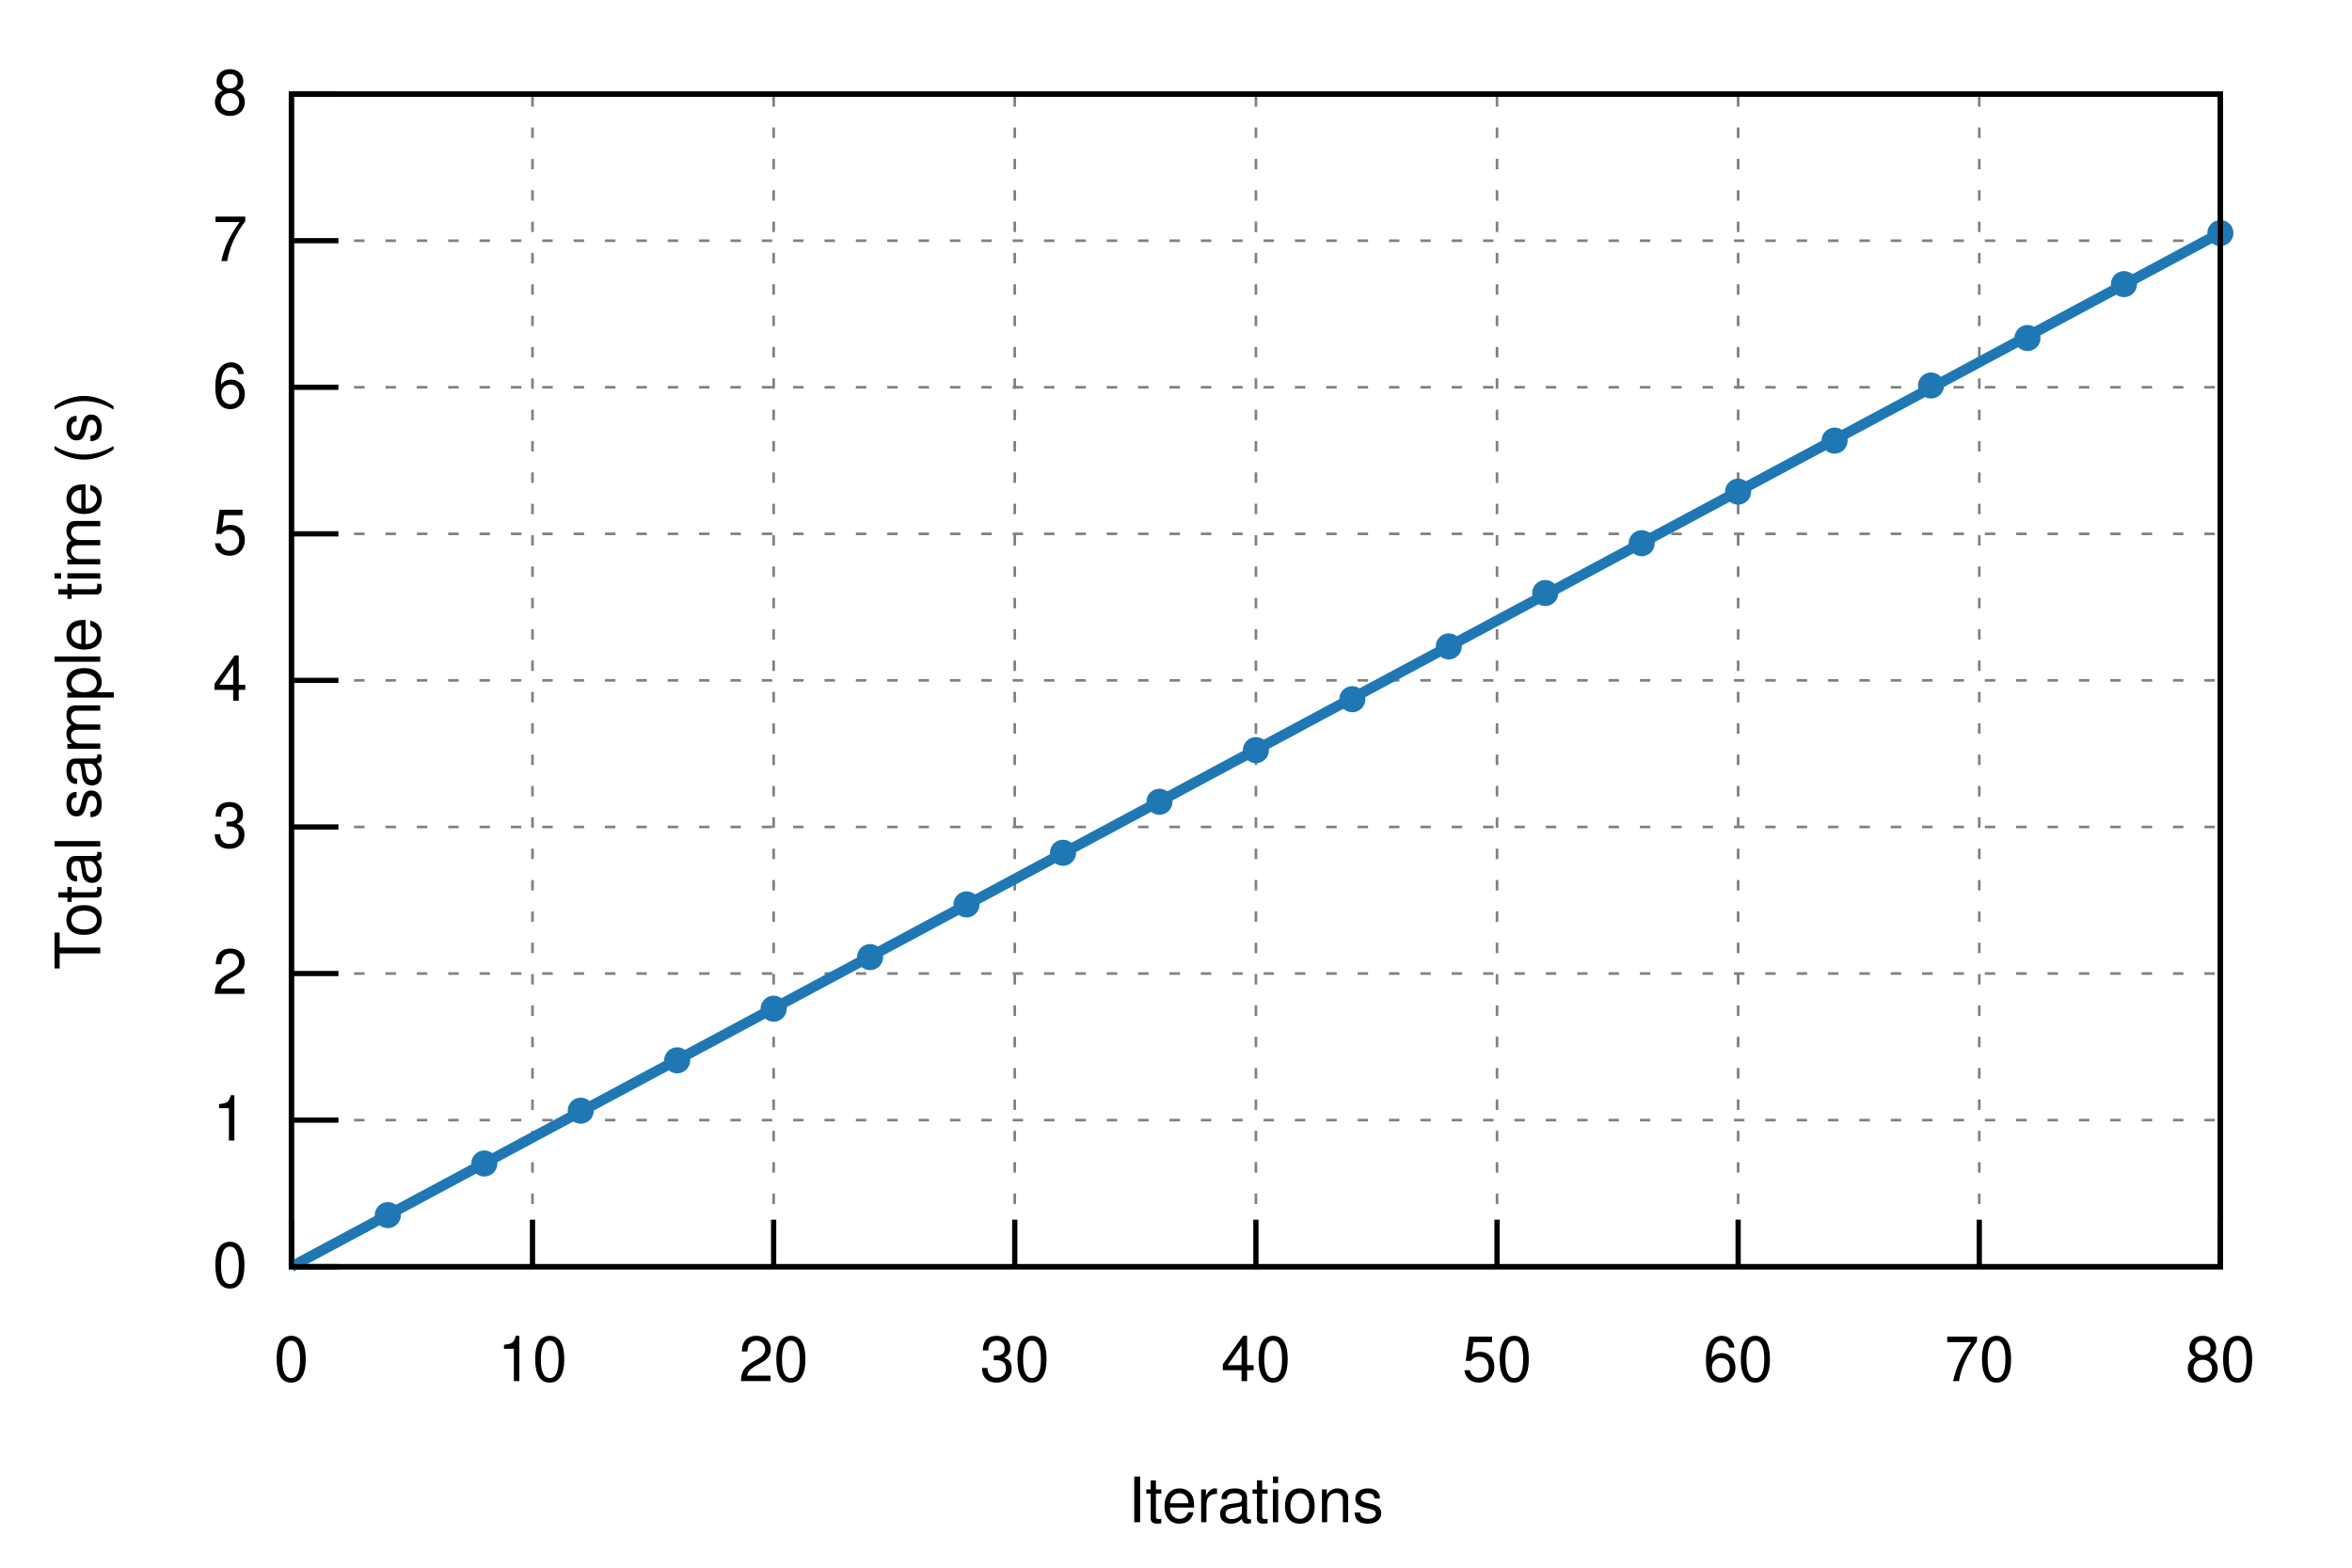
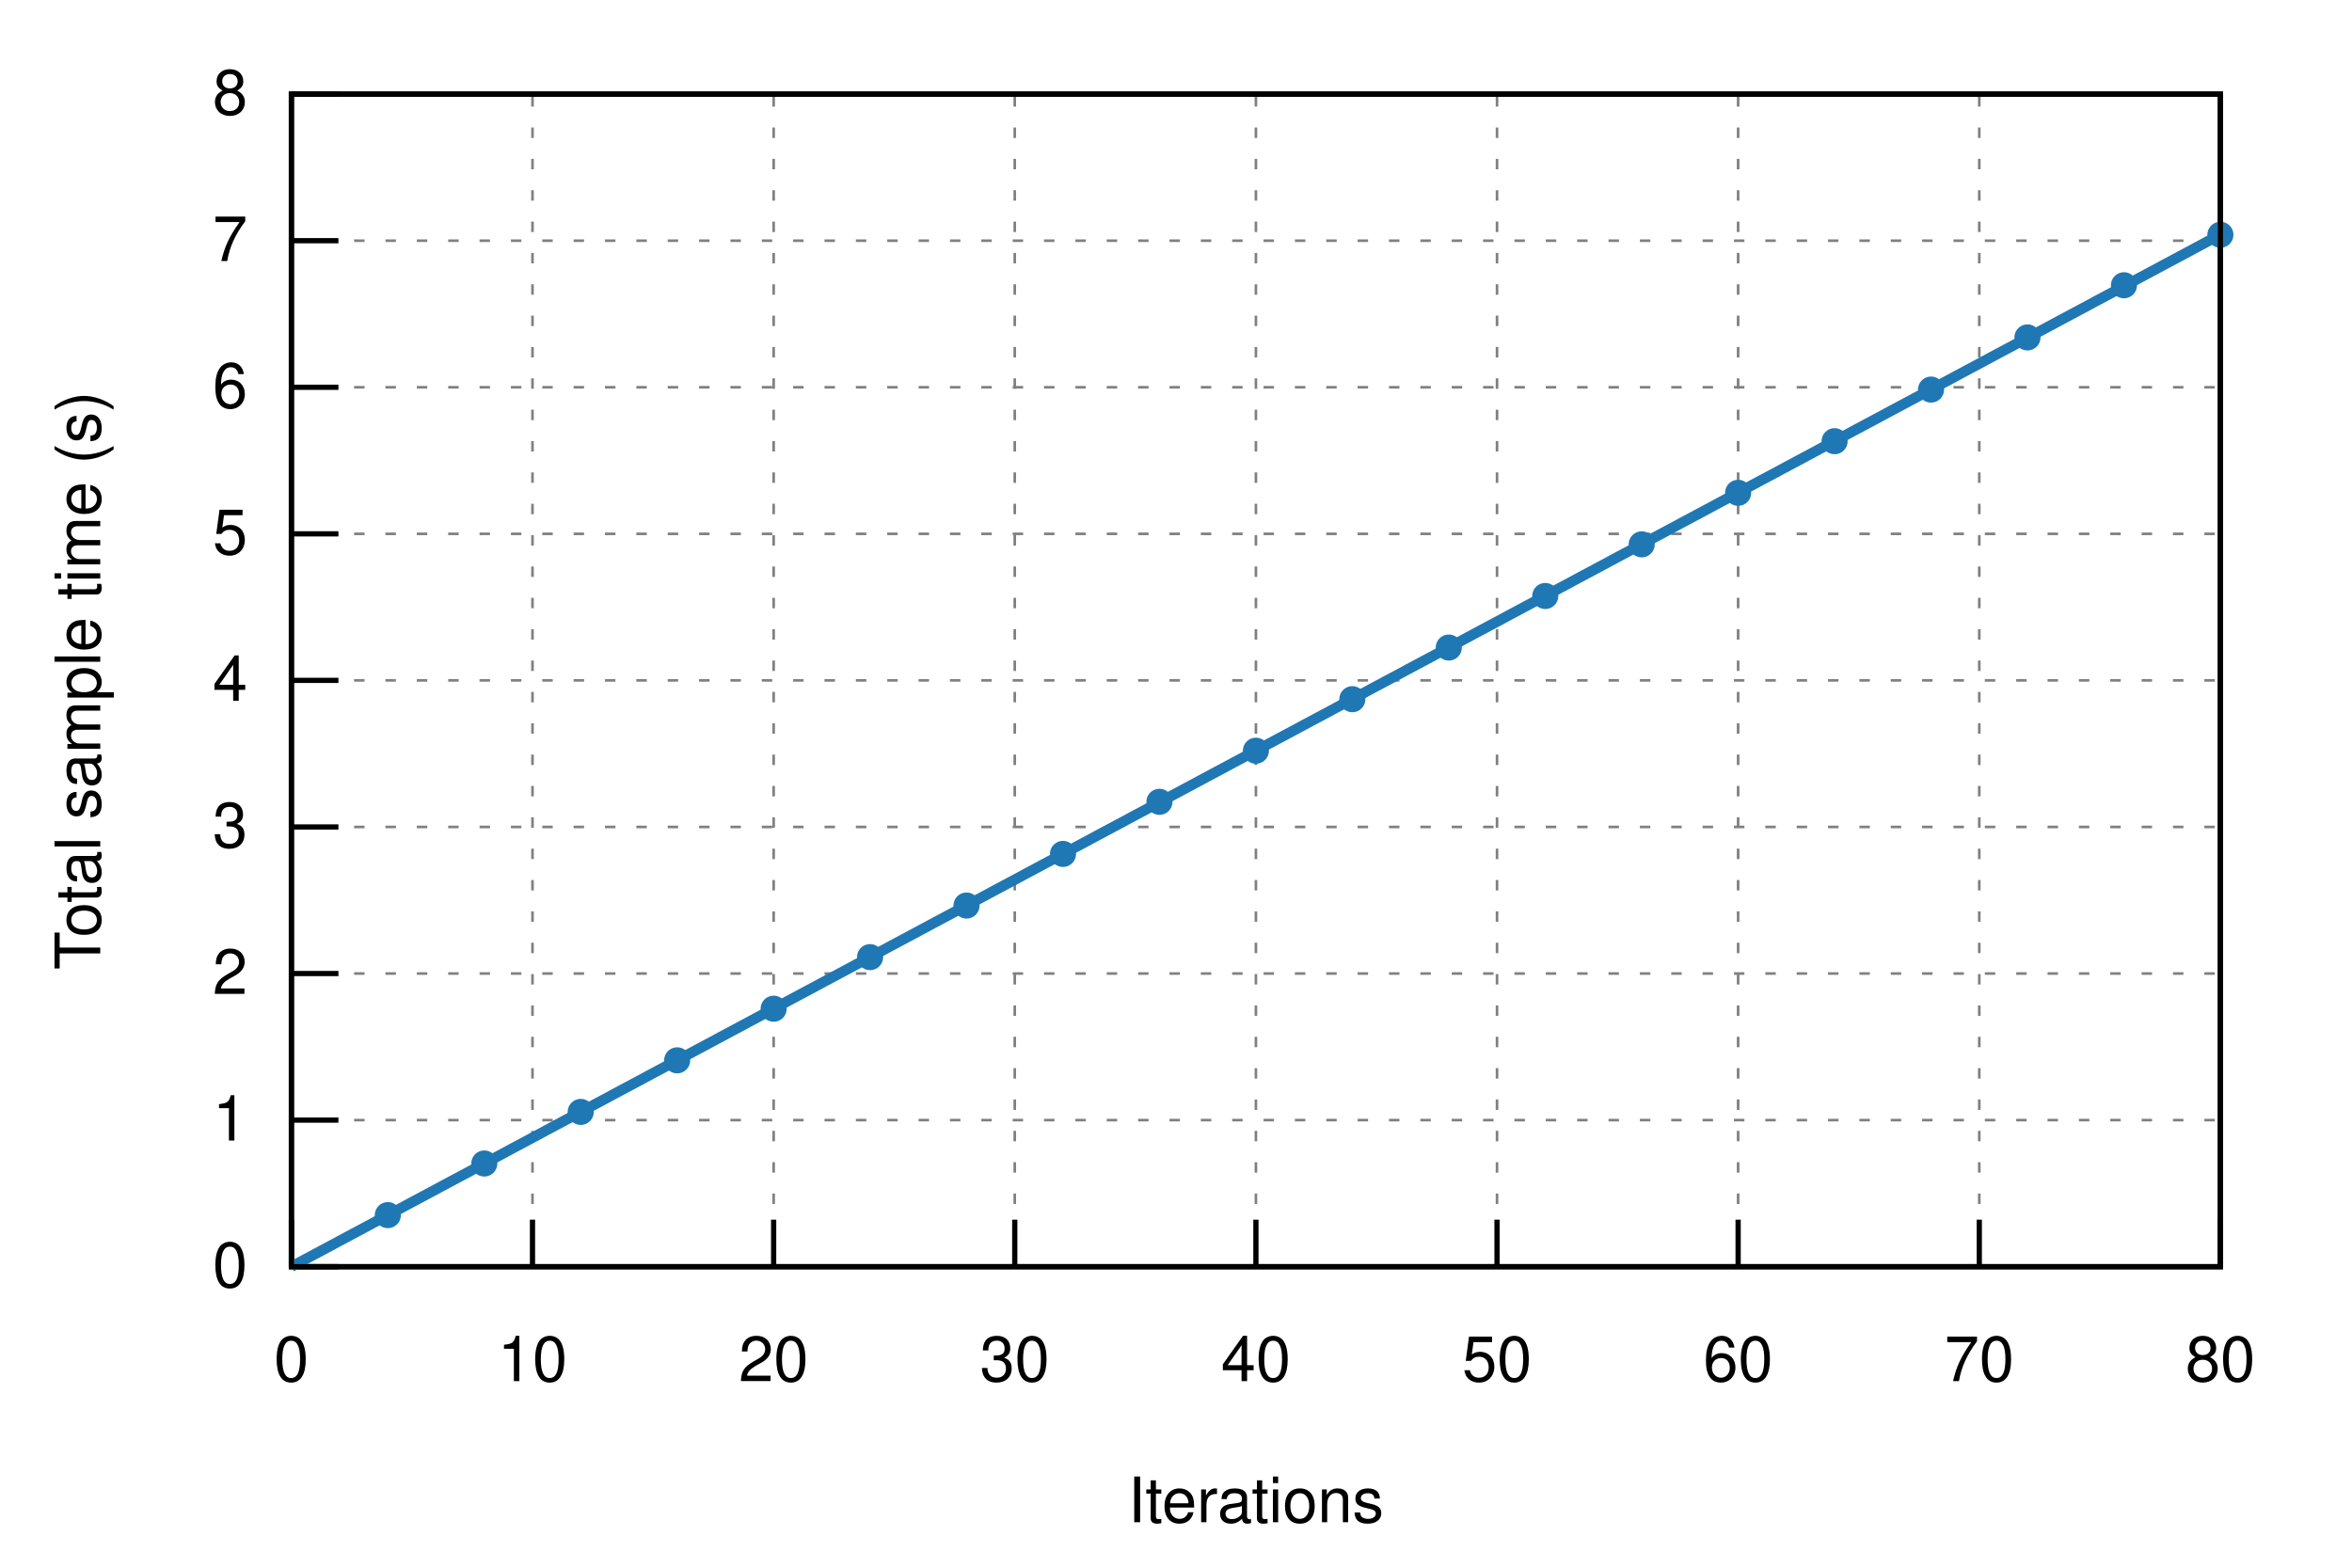
<svg xmlns="http://www.w3.org/2000/svg" xmlns:xlink="http://www.w3.org/1999/xlink" viewBox="0 0 450 300">
  <g id="gnuplot_canvas">
    <rect x="0" y="0" width="450" height="300" fill="none" />
    <defs>
      <circle id="gpDot" r="0.5" stroke-width="0.5" stroke="currentColor" />
      <path id="gpPt0" stroke-width="0.222" stroke="currentColor" d="M-1,0 h2 M0,-1 v2" />
      <path id="gpPt1" stroke-width="0.222" stroke="currentColor" d="M-1,-1 L1,1 M1,-1 L-1,1" />
      <path id="gpPt2" stroke-width="0.222" stroke="currentColor" d="M-1,0 L1,0 M0,-1 L0,1 M-1,-1 L1,1 M-1,1 L1,-1" />
      <rect id="gpPt3" stroke-width="0.222" stroke="currentColor" x="-1" y="-1" width="2" height="2" />
      <rect id="gpPt4" stroke-width="0.222" stroke="currentColor" fill="currentColor" x="-1" y="-1" width="2" height="2" />
      <circle id="gpPt5" stroke-width="0.222" stroke="currentColor" cx="0" cy="0" r="1" />
      <use xlink:href="#gpPt5" id="gpPt6" fill="currentColor" stroke="none" />
      <path id="gpPt7" stroke-width="0.222" stroke="currentColor" d="M0,-1.33 L-1.33,0.67 L1.33,0.67 z" />
      <use xlink:href="#gpPt7" id="gpPt8" fill="currentColor" stroke="none" />
      <use xlink:href="#gpPt7" id="gpPt9" stroke="currentColor" transform="rotate(180)" />
      <use xlink:href="#gpPt9" id="gpPt10" fill="currentColor" stroke="none" />
      <use xlink:href="#gpPt3" id="gpPt11" stroke="currentColor" transform="rotate(45)" />
      <use xlink:href="#gpPt11" id="gpPt12" fill="currentColor" stroke="none" />
      <path id="gpPt13" stroke-width="0.222" stroke="currentColor" d="M0,1.330 L1.265,0.411 L0.782,-1.067 L-0.782,-1.076 L-1.265,0.411 z" />
      <use xlink:href="#gpPt13" id="gpPt14" fill="currentColor" stroke="none" />
      <filter id="textbox" filterUnits="objectBoundingBox" x="0" y="0" height="1" width="1">
        <feFlood flood-color="white" flood-opacity="1" result="bgnd" />
        <feComposite in="SourceGraphic" in2="bgnd" operator="atop" />
      </filter>
      <filter id="greybox" filterUnits="objectBoundingBox" x="0" y="0" height="1" width="1">
        <feFlood flood-color="lightgrey" flood-opacity="1" result="grey" />
        <feComposite in="SourceGraphic" in2="grey" operator="atop" />
      </filter>
    </defs>
    <g fill="none" color="white" stroke="currentColor" stroke-width="1.00" stroke-linecap="butt" stroke-linejoin="miter">
</g>
    <g fill="none" color="black" stroke="currentColor" stroke-width="1.00" stroke-linecap="butt" stroke-linejoin="miter">
</g>
    <g fill="none" color="black" stroke="black" stroke-width="0.50" stroke-linecap="butt" stroke-linejoin="miter">
</g>
    <g fill="none" color="gray" stroke="currentColor" stroke-width="0.50" stroke-linecap="butt" stroke-linejoin="miter">
      <path stroke="gray" stroke-dasharray="2,4" class="gridline" d="M55.75,242.40 L424.82,242.40  " />
    </g>
    <g fill="none" color="gray" stroke="gray" stroke-width="1.00" stroke-linecap="butt" stroke-linejoin="miter">
</g>
    <g fill="none" color="black" stroke="currentColor" stroke-width="1.00" stroke-linecap="butt" stroke-linejoin="miter">
      <path stroke="black" d="M55.75,242.40 L64.75,242.40  " />
      <g transform="translate(47.36,246.30)" stroke="none" fill="black" font-family="Helvetica" font-size="12.00" text-anchor="end">
        <text>
          <tspan font-family="Helvetica"> 0</tspan>
        </text>
      </g>
    </g>
    <g fill="none" color="black" stroke="currentColor" stroke-width="1.00" stroke-linecap="butt" stroke-linejoin="miter">
</g>
    <g fill="none" color="black" stroke="black" stroke-width="0.50" stroke-linecap="butt" stroke-linejoin="miter">
</g>
    <g fill="none" color="gray" stroke="currentColor" stroke-width="0.50" stroke-linecap="butt" stroke-linejoin="miter">
      <path stroke="gray" stroke-dasharray="2,4" class="gridline" d="M55.75,214.35 L424.82,214.35  " />
    </g>
    <g fill="none" color="gray" stroke="gray" stroke-width="1.00" stroke-linecap="butt" stroke-linejoin="miter">
</g>
    <g fill="none" color="black" stroke="currentColor" stroke-width="1.00" stroke-linecap="butt" stroke-linejoin="miter">
      <path stroke="black" d="M55.75,214.35 L64.75,214.35  " />
      <g transform="translate(47.36,218.25)" stroke="none" fill="black" font-family="Helvetica" font-size="12.00" text-anchor="end">
        <text>
          <tspan font-family="Helvetica"> 1</tspan>
        </text>
      </g>
    </g>
    <g fill="none" color="black" stroke="currentColor" stroke-width="1.00" stroke-linecap="butt" stroke-linejoin="miter">
</g>
    <g fill="none" color="black" stroke="black" stroke-width="0.50" stroke-linecap="butt" stroke-linejoin="miter">
</g>
    <g fill="none" color="gray" stroke="currentColor" stroke-width="0.50" stroke-linecap="butt" stroke-linejoin="miter">
      <path stroke="gray" stroke-dasharray="2,4" class="gridline" d="M55.75,186.30 L424.82,186.30  " />
    </g>
    <g fill="none" color="gray" stroke="gray" stroke-width="1.00" stroke-linecap="butt" stroke-linejoin="miter">
</g>
    <g fill="none" color="black" stroke="currentColor" stroke-width="1.00" stroke-linecap="butt" stroke-linejoin="miter">
      <path stroke="black" d="M55.75,186.30 L64.75,186.30  " />
      <g transform="translate(47.36,190.20)" stroke="none" fill="black" font-family="Helvetica" font-size="12.00" text-anchor="end">
        <text>
          <tspan font-family="Helvetica"> 2</tspan>
        </text>
      </g>
    </g>
    <g fill="none" color="black" stroke="currentColor" stroke-width="1.00" stroke-linecap="butt" stroke-linejoin="miter">
</g>
    <g fill="none" color="black" stroke="black" stroke-width="0.50" stroke-linecap="butt" stroke-linejoin="miter">
</g>
    <g fill="none" color="gray" stroke="currentColor" stroke-width="0.50" stroke-linecap="butt" stroke-linejoin="miter">
      <path stroke="gray" stroke-dasharray="2,4" class="gridline" d="M55.75,158.25 L424.82,158.25  " />
    </g>
    <g fill="none" color="gray" stroke="gray" stroke-width="1.00" stroke-linecap="butt" stroke-linejoin="miter">
</g>
    <g fill="none" color="black" stroke="currentColor" stroke-width="1.00" stroke-linecap="butt" stroke-linejoin="miter">
      <path stroke="black" d="M55.75,158.25 L64.75,158.25  " />
      <g transform="translate(47.36,162.15)" stroke="none" fill="black" font-family="Helvetica" font-size="12.00" text-anchor="end">
        <text>
          <tspan font-family="Helvetica"> 3</tspan>
        </text>
      </g>
    </g>
    <g fill="none" color="black" stroke="currentColor" stroke-width="1.00" stroke-linecap="butt" stroke-linejoin="miter">
</g>
    <g fill="none" color="black" stroke="black" stroke-width="0.50" stroke-linecap="butt" stroke-linejoin="miter">
</g>
    <g fill="none" color="gray" stroke="currentColor" stroke-width="0.50" stroke-linecap="butt" stroke-linejoin="miter">
      <path stroke="gray" stroke-dasharray="2,4" class="gridline" d="M55.75,130.20 L424.82,130.20  " />
    </g>
    <g fill="none" color="gray" stroke="gray" stroke-width="1.00" stroke-linecap="butt" stroke-linejoin="miter">
</g>
    <g fill="none" color="black" stroke="currentColor" stroke-width="1.00" stroke-linecap="butt" stroke-linejoin="miter">
      <path stroke="black" d="M55.75,130.20 L64.75,130.20  " />
      <g transform="translate(47.36,134.10)" stroke="none" fill="black" font-family="Helvetica" font-size="12.00" text-anchor="end">
        <text>
          <tspan font-family="Helvetica"> 4</tspan>
        </text>
      </g>
    </g>
    <g fill="none" color="black" stroke="currentColor" stroke-width="1.00" stroke-linecap="butt" stroke-linejoin="miter">
</g>
    <g fill="none" color="black" stroke="black" stroke-width="0.50" stroke-linecap="butt" stroke-linejoin="miter">
</g>
    <g fill="none" color="gray" stroke="currentColor" stroke-width="0.50" stroke-linecap="butt" stroke-linejoin="miter">
      <path stroke="gray" stroke-dasharray="2,4" class="gridline" d="M55.75,102.16 L424.82,102.16  " />
    </g>
    <g fill="none" color="gray" stroke="gray" stroke-width="1.00" stroke-linecap="butt" stroke-linejoin="miter">
</g>
    <g fill="none" color="black" stroke="currentColor" stroke-width="1.00" stroke-linecap="butt" stroke-linejoin="miter">
      <path stroke="black" d="M55.75,102.16 L64.75,102.16  " />
      <g transform="translate(47.36,106.06)" stroke="none" fill="black" font-family="Helvetica" font-size="12.00" text-anchor="end">
        <text>
          <tspan font-family="Helvetica"> 5</tspan>
        </text>
      </g>
    </g>
    <g fill="none" color="black" stroke="currentColor" stroke-width="1.00" stroke-linecap="butt" stroke-linejoin="miter">
</g>
    <g fill="none" color="black" stroke="black" stroke-width="0.50" stroke-linecap="butt" stroke-linejoin="miter">
</g>
    <g fill="none" color="gray" stroke="currentColor" stroke-width="0.50" stroke-linecap="butt" stroke-linejoin="miter">
      <path stroke="gray" stroke-dasharray="2,4" class="gridline" d="M55.75,74.11 L424.82,74.11  " />
    </g>
    <g fill="none" color="gray" stroke="gray" stroke-width="1.00" stroke-linecap="butt" stroke-linejoin="miter">
</g>
    <g fill="none" color="black" stroke="currentColor" stroke-width="1.00" stroke-linecap="butt" stroke-linejoin="miter">
      <path stroke="black" d="M55.75,74.11 L64.75,74.11  " />
      <g transform="translate(47.36,78.01)" stroke="none" fill="black" font-family="Helvetica" font-size="12.00" text-anchor="end">
        <text>
          <tspan font-family="Helvetica"> 6</tspan>
        </text>
      </g>
    </g>
    <g fill="none" color="black" stroke="currentColor" stroke-width="1.00" stroke-linecap="butt" stroke-linejoin="miter">
</g>
    <g fill="none" color="black" stroke="black" stroke-width="0.50" stroke-linecap="butt" stroke-linejoin="miter">
</g>
    <g fill="none" color="gray" stroke="currentColor" stroke-width="0.50" stroke-linecap="butt" stroke-linejoin="miter">
      <path stroke="gray" stroke-dasharray="2,4" class="gridline" d="M55.75,46.06 L424.82,46.06  " />
    </g>
    <g fill="none" color="gray" stroke="gray" stroke-width="1.00" stroke-linecap="butt" stroke-linejoin="miter">
</g>
    <g fill="none" color="black" stroke="currentColor" stroke-width="1.00" stroke-linecap="butt" stroke-linejoin="miter">
      <path stroke="black" d="M55.75,46.06 L64.75,46.06  " />
      <g transform="translate(47.36,49.96)" stroke="none" fill="black" font-family="Helvetica" font-size="12.00" text-anchor="end">
        <text>
          <tspan font-family="Helvetica"> 7</tspan>
        </text>
      </g>
    </g>
    <g fill="none" color="black" stroke="currentColor" stroke-width="1.00" stroke-linecap="butt" stroke-linejoin="miter">
</g>
    <g fill="none" color="black" stroke="black" stroke-width="0.50" stroke-linecap="butt" stroke-linejoin="miter">
</g>
    <g fill="none" color="gray" stroke="currentColor" stroke-width="0.50" stroke-linecap="butt" stroke-linejoin="miter">
      <path stroke="gray" stroke-dasharray="2,4" class="gridline" d="M55.75,18.01 L424.82,18.01  " />
    </g>
    <g fill="none" color="gray" stroke="gray" stroke-width="1.00" stroke-linecap="butt" stroke-linejoin="miter">
</g>
    <g fill="none" color="black" stroke="currentColor" stroke-width="1.00" stroke-linecap="butt" stroke-linejoin="miter">
      <path stroke="black" d="M55.75,18.01 L64.75,18.01  " />
      <g transform="translate(47.36,21.91)" stroke="none" fill="black" font-family="Helvetica" font-size="12.00" text-anchor="end">
        <text>
          <tspan font-family="Helvetica"> 8</tspan>
        </text>
      </g>
    </g>
    <g fill="none" color="black" stroke="currentColor" stroke-width="1.00" stroke-linecap="butt" stroke-linejoin="miter">
</g>
    <g fill="none" color="black" stroke="black" stroke-width="0.50" stroke-linecap="butt" stroke-linejoin="miter">
</g>
    <g fill="none" color="gray" stroke="currentColor" stroke-width="0.50" stroke-linecap="butt" stroke-linejoin="miter">
      <path stroke="gray" stroke-dasharray="2,4" class="gridline" d="M55.75,242.40 L55.75,18.01  " />
    </g>
    <g fill="none" color="gray" stroke="gray" stroke-width="1.00" stroke-linecap="butt" stroke-linejoin="miter">
</g>
    <g fill="none" color="black" stroke="currentColor" stroke-width="1.00" stroke-linecap="butt" stroke-linejoin="miter">
      <path stroke="black" d="M55.75,242.40 L55.75,233.40  " />
      <g transform="translate(55.75,264.30)" stroke="none" fill="black" font-family="Helvetica" font-size="12.00" text-anchor="middle">
        <text>
          <tspan font-family="Helvetica"> 0</tspan>
        </text>
      </g>
    </g>
    <g fill="none" color="black" stroke="currentColor" stroke-width="1.00" stroke-linecap="butt" stroke-linejoin="miter">
</g>
    <g fill="none" color="black" stroke="black" stroke-width="0.50" stroke-linecap="butt" stroke-linejoin="miter">
</g>
    <g fill="none" color="gray" stroke="currentColor" stroke-width="0.50" stroke-linecap="butt" stroke-linejoin="miter">
      <path stroke="gray" stroke-dasharray="2,4" class="gridline" d="M101.88,242.40 L101.88,18.01  " />
    </g>
    <g fill="none" color="gray" stroke="gray" stroke-width="1.00" stroke-linecap="butt" stroke-linejoin="miter">
</g>
    <g fill="none" color="black" stroke="currentColor" stroke-width="1.00" stroke-linecap="butt" stroke-linejoin="miter">
      <path stroke="black" d="M101.88,242.40 L101.88,233.40  " />
      <g transform="translate(101.88,264.30)" stroke="none" fill="black" font-family="Helvetica" font-size="12.00" text-anchor="middle">
        <text>
          <tspan font-family="Helvetica"> 10</tspan>
        </text>
      </g>
    </g>
    <g fill="none" color="black" stroke="currentColor" stroke-width="1.00" stroke-linecap="butt" stroke-linejoin="miter">
</g>
    <g fill="none" color="black" stroke="black" stroke-width="0.50" stroke-linecap="butt" stroke-linejoin="miter">
</g>
    <g fill="none" color="gray" stroke="currentColor" stroke-width="0.50" stroke-linecap="butt" stroke-linejoin="miter">
      <path stroke="gray" stroke-dasharray="2,4" class="gridline" d="M148.02,242.40 L148.02,18.01  " />
    </g>
    <g fill="none" color="gray" stroke="gray" stroke-width="1.00" stroke-linecap="butt" stroke-linejoin="miter">
</g>
    <g fill="none" color="black" stroke="currentColor" stroke-width="1.00" stroke-linecap="butt" stroke-linejoin="miter">
      <path stroke="black" d="M148.02,242.40 L148.02,233.40  " />
      <g transform="translate(148.02,264.30)" stroke="none" fill="black" font-family="Helvetica" font-size="12.00" text-anchor="middle">
        <text>
          <tspan font-family="Helvetica"> 20</tspan>
        </text>
      </g>
    </g>
    <g fill="none" color="black" stroke="currentColor" stroke-width="1.00" stroke-linecap="butt" stroke-linejoin="miter">
</g>
    <g fill="none" color="black" stroke="black" stroke-width="0.50" stroke-linecap="butt" stroke-linejoin="miter">
</g>
    <g fill="none" color="gray" stroke="currentColor" stroke-width="0.50" stroke-linecap="butt" stroke-linejoin="miter">
      <path stroke="gray" stroke-dasharray="2,4" class="gridline" d="M194.15,242.40 L194.15,18.01  " />
    </g>
    <g fill="none" color="gray" stroke="gray" stroke-width="1.00" stroke-linecap="butt" stroke-linejoin="miter">
</g>
    <g fill="none" color="black" stroke="currentColor" stroke-width="1.00" stroke-linecap="butt" stroke-linejoin="miter">
      <path stroke="black" d="M194.15,242.40 L194.15,233.40  " />
      <g transform="translate(194.15,264.30)" stroke="none" fill="black" font-family="Helvetica" font-size="12.00" text-anchor="middle">
        <text>
          <tspan font-family="Helvetica"> 30</tspan>
        </text>
      </g>
    </g>
    <g fill="none" color="black" stroke="currentColor" stroke-width="1.00" stroke-linecap="butt" stroke-linejoin="miter">
</g>
    <g fill="none" color="black" stroke="black" stroke-width="0.50" stroke-linecap="butt" stroke-linejoin="miter">
</g>
    <g fill="none" color="gray" stroke="currentColor" stroke-width="0.50" stroke-linecap="butt" stroke-linejoin="miter">
      <path stroke="gray" stroke-dasharray="2,4" class="gridline" d="M240.29,242.40 L240.29,18.01  " />
    </g>
    <g fill="none" color="gray" stroke="gray" stroke-width="1.00" stroke-linecap="butt" stroke-linejoin="miter">
</g>
    <g fill="none" color="black" stroke="currentColor" stroke-width="1.00" stroke-linecap="butt" stroke-linejoin="miter">
      <path stroke="black" d="M240.29,242.40 L240.29,233.40  " />
      <g transform="translate(240.29,264.30)" stroke="none" fill="black" font-family="Helvetica" font-size="12.00" text-anchor="middle">
        <text>
          <tspan font-family="Helvetica"> 40</tspan>
        </text>
      </g>
    </g>
    <g fill="none" color="black" stroke="currentColor" stroke-width="1.00" stroke-linecap="butt" stroke-linejoin="miter">
</g>
    <g fill="none" color="black" stroke="black" stroke-width="0.50" stroke-linecap="butt" stroke-linejoin="miter">
</g>
    <g fill="none" color="gray" stroke="currentColor" stroke-width="0.50" stroke-linecap="butt" stroke-linejoin="miter">
      <path stroke="gray" stroke-dasharray="2,4" class="gridline" d="M286.42,242.40 L286.42,18.01  " />
    </g>
    <g fill="none" color="gray" stroke="gray" stroke-width="1.00" stroke-linecap="butt" stroke-linejoin="miter">
</g>
    <g fill="none" color="black" stroke="currentColor" stroke-width="1.00" stroke-linecap="butt" stroke-linejoin="miter">
      <path stroke="black" d="M286.42,242.40 L286.42,233.40  " />
      <g transform="translate(286.42,264.30)" stroke="none" fill="black" font-family="Helvetica" font-size="12.00" text-anchor="middle">
        <text>
          <tspan font-family="Helvetica"> 50</tspan>
        </text>
      </g>
    </g>
    <g fill="none" color="black" stroke="currentColor" stroke-width="1.00" stroke-linecap="butt" stroke-linejoin="miter">
</g>
    <g fill="none" color="black" stroke="black" stroke-width="0.50" stroke-linecap="butt" stroke-linejoin="miter">
</g>
    <g fill="none" color="gray" stroke="currentColor" stroke-width="0.50" stroke-linecap="butt" stroke-linejoin="miter">
      <path stroke="gray" stroke-dasharray="2,4" class="gridline" d="M332.55,242.40 L332.55,18.01  " />
    </g>
    <g fill="none" color="gray" stroke="gray" stroke-width="1.00" stroke-linecap="butt" stroke-linejoin="miter">
</g>
    <g fill="none" color="black" stroke="currentColor" stroke-width="1.00" stroke-linecap="butt" stroke-linejoin="miter">
      <path stroke="black" d="M332.55,242.40 L332.55,233.40  " />
      <g transform="translate(332.55,264.30)" stroke="none" fill="black" font-family="Helvetica" font-size="12.00" text-anchor="middle">
        <text>
          <tspan font-family="Helvetica"> 60</tspan>
        </text>
      </g>
    </g>
    <g fill="none" color="black" stroke="currentColor" stroke-width="1.00" stroke-linecap="butt" stroke-linejoin="miter">
</g>
    <g fill="none" color="black" stroke="black" stroke-width="0.50" stroke-linecap="butt" stroke-linejoin="miter">
</g>
    <g fill="none" color="gray" stroke="currentColor" stroke-width="0.50" stroke-linecap="butt" stroke-linejoin="miter">
      <path stroke="gray" stroke-dasharray="2,4" class="gridline" d="M378.69,242.40 L378.69,18.01  " />
    </g>
    <g fill="none" color="gray" stroke="gray" stroke-width="1.00" stroke-linecap="butt" stroke-linejoin="miter">
</g>
    <g fill="none" color="black" stroke="currentColor" stroke-width="1.00" stroke-linecap="butt" stroke-linejoin="miter">
      <path stroke="black" d="M378.69,242.40 L378.69,233.40  " />
      <g transform="translate(378.69,264.30)" stroke="none" fill="black" font-family="Helvetica" font-size="12.00" text-anchor="middle">
        <text>
          <tspan font-family="Helvetica"> 70</tspan>
        </text>
      </g>
    </g>
    <g fill="none" color="black" stroke="currentColor" stroke-width="1.00" stroke-linecap="butt" stroke-linejoin="miter">
</g>
    <g fill="none" color="black" stroke="black" stroke-width="0.50" stroke-linecap="butt" stroke-linejoin="miter">
</g>
    <g fill="none" color="gray" stroke="currentColor" stroke-width="0.50" stroke-linecap="butt" stroke-linejoin="miter">
      <path stroke="gray" stroke-dasharray="2,4" class="gridline" d="M424.82,242.40 L424.82,18.01  " />
    </g>
    <g fill="none" color="gray" stroke="gray" stroke-width="1.00" stroke-linecap="butt" stroke-linejoin="miter">
</g>
    <g fill="none" color="black" stroke="currentColor" stroke-width="1.00" stroke-linecap="butt" stroke-linejoin="miter">
      <path stroke="black" d="M424.82,242.40 L424.82,233.40  " />
      <g transform="translate(424.82,264.30)" stroke="none" fill="black" font-family="Helvetica" font-size="12.00" text-anchor="middle">
        <text>
          <tspan font-family="Helvetica"> 80</tspan>
        </text>
      </g>
    </g>
    <g fill="none" color="black" stroke="currentColor" stroke-width="1.00" stroke-linecap="butt" stroke-linejoin="miter">
</g>
    <g fill="none" color="black" stroke="currentColor" stroke-width="1.00" stroke-linecap="butt" stroke-linejoin="miter">
      <path stroke="black" d="M55.75,18.01 L55.75,242.40 L424.82,242.40 L424.82,18.01 L55.75,18.01 Z  " />
    </g>
    <g fill="none" color="black" stroke="currentColor" stroke-width="1.00" stroke-linecap="butt" stroke-linejoin="miter">
      <g transform="translate(19.18,130.21) rotate(270)" stroke="none" fill="black" font-family="Helvetica" font-size="12.00" text-anchor="middle">
        <text>
          <tspan font-family="Helvetica">Total sample time (s)</tspan>
        </text>
      </g>
    </g>
    <g fill="none" color="black" stroke="currentColor" stroke-width="1.00" stroke-linecap="butt" stroke-linejoin="miter">
      <g transform="translate(240.28,291.30)" stroke="none" fill="black" font-family="Helvetica" font-size="12.00" text-anchor="middle">
        <text>
          <tspan font-family="Helvetica">Iterations</tspan>
        </text>
      </g>
    </g>
    <g fill="none" color="black" stroke="currentColor" stroke-width="1.00" stroke-linecap="butt" stroke-linejoin="miter">
</g>
    <g id="gnuplot_plot_1">
      <g fill="none" color="black" stroke="currentColor" stroke-width="1.00" stroke-linecap="butt" stroke-linejoin="miter">
        <use xlink:href="#gpPt6" transform="translate(74.20,232.53) scale(2.25)" color="rgb( 31, 120, 180)" />
        <use xlink:href="#gpPt6" transform="translate(92.66,222.65) scale(2.25)" color="rgb( 31, 120, 180)" />
-         <use xlink:href="#gpPt6" transform="translate(111.11,212.55) scale(2.25)" color="rgb( 31, 120, 180)" />
+         <use xlink:href="#gpPt6" transform="translate(111.11,212.78) scale(2.25)" color="rgb( 31, 120, 180)" />
        <use xlink:href="#gpPt6" transform="translate(129.56,202.91) scale(2.25)" color="rgb( 31, 120, 180)" />
        <use xlink:href="#gpPt6" transform="translate(148.02,193.03) scale(2.25)" color="rgb( 31, 120, 180)" />
        <use xlink:href="#gpPt6" transform="translate(166.47,183.16) scale(2.25)" color="rgb( 31, 120, 180)" />
-         <use xlink:href="#gpPt6" transform="translate(184.92,173.07) scale(2.25)" color="rgb( 31, 120, 180)" />
-         <use xlink:href="#gpPt6" transform="translate(203.38,163.19) scale(2.25)" color="rgb( 31, 120, 180)" />
-         <use xlink:href="#gpPt6" transform="translate(221.83,153.43) scale(2.25)" color="rgb( 31, 120, 180)" />
-         <use xlink:href="#gpPt6" transform="translate(240.29,143.55) scale(2.25)" color="rgb( 31, 120, 180)" />
+         <use xlink:href="#gpPt6" transform="translate(184.92,173.29) scale(2.25)" color="rgb( 31, 120, 180)" />
+         <use xlink:href="#gpPt6" transform="translate(203.38,163.41) scale(2.25)" color="rgb( 31, 120, 180)" />
+         <use xlink:href="#gpPt6" transform="translate(221.83,153.44) scale(2.25)" color="rgb( 31, 120, 180)" />
+         <use xlink:href="#gpPt6" transform="translate(240.29,143.66) scale(2.25)" color="rgb( 31, 120, 180)" />
        <use xlink:href="#gpPt6" transform="translate(258.74,133.80) scale(2.25)" color="rgb( 31, 120, 180)" />
-         <use xlink:href="#gpPt6" transform="translate(277.19,123.70) scale(2.25)" color="rgb( 31, 120, 180)" />
-         <use xlink:href="#gpPt6" transform="translate(295.65,113.48) scale(2.25)" color="rgb( 31, 120, 180)" />
-         <use xlink:href="#gpPt6" transform="translate(314.10,103.95) scale(2.25)" color="rgb( 31, 120, 180)" />
-         <use xlink:href="#gpPt6" transform="translate(332.55,94.08) scale(2.25)" color="rgb( 31, 120, 180)" />
-         <use xlink:href="#gpPt6" transform="translate(351.01,84.32) scale(2.25)" color="rgb( 31, 120, 180)" />
-         <use xlink:href="#gpPt6" transform="translate(369.46,73.77) scale(2.25)" color="rgb( 31, 120, 180)" />
-         <use xlink:href="#gpPt6" transform="translate(387.91,64.69) scale(2.25)" color="rgb( 31, 120, 180)" />
-         <use xlink:href="#gpPt6" transform="translate(406.37,54.37) scale(2.25)" color="rgb( 31, 120, 180)" />
-         <use xlink:href="#gpPt6" transform="translate(424.82,44.60) scale(2.25)" color="rgb( 31, 120, 180)" />
+         <use xlink:href="#gpPt6" transform="translate(277.19,123.92) scale(2.25)" color="rgb( 31, 120, 180)" />
+         <use xlink:href="#gpPt6" transform="translate(295.65,114.05) scale(2.25)" color="rgb( 31, 120, 180)" />
+         <use xlink:href="#gpPt6" transform="translate(314.10,104.17) scale(2.25)" color="rgb( 31, 120, 180)" />
+         <use xlink:href="#gpPt6" transform="translate(332.55,94.31) scale(2.25)" color="rgb( 31, 120, 180)" />
+         <use xlink:href="#gpPt6" transform="translate(351.01,84.43) scale(2.25)" color="rgb( 31, 120, 180)" />
+         <use xlink:href="#gpPt6" transform="translate(369.46,74.55) scale(2.25)" color="rgb( 31, 120, 180)" />
+         <use xlink:href="#gpPt6" transform="translate(387.91,64.57) scale(2.25)" color="rgb( 31, 120, 180)" />
+         <use xlink:href="#gpPt6" transform="translate(406.37,54.59) scale(2.25)" color="rgb( 31, 120, 180)" />
+         <use xlink:href="#gpPt6" transform="translate(424.82,44.93) scale(2.25)" color="rgb( 31, 120, 180)" />
      </g>
    </g>
    <g id="gnuplot_plot_2">
      <g fill="none" color="white" stroke="rgb( 31, 120, 180)" stroke-width="2.00" stroke-linecap="butt" stroke-linejoin="miter">
</g>
      <g fill="none" color="black" stroke="currentColor" stroke-width="2.00" stroke-linecap="butt" stroke-linejoin="miter">
-         <path stroke="rgb( 31, 120, 180)" d="M55.75,242.40 L424.82,44.57  " />
+         <path stroke="rgb( 31, 120, 180)" d="M55.75,242.40 L424.82,44.89  " />
      </g>
    </g>
    <g id="gnuplot_plot_3">
      <g fill="none" color="white" stroke="rgb( 31, 120, 180)" stroke-width="1.00" stroke-linecap="butt" stroke-linejoin="miter">
</g>
      <g fill="none" color="black" stroke="currentColor" stroke-width="1.00" stroke-linecap="butt" stroke-linejoin="miter">
        <g stroke="none" shape-rendering="crispEdges">
          <polygon fill="rgb( 31, 120, 180)" fill-opacity="0.25" points="55.75,242.40 55.75,242.40 55.75,242.40 " />
-           <polygon fill="rgb( 31, 120, 180)" fill-opacity="0.25" points="55.75,242.40 424.82,44.72 424.82,44.39 " />
+           <polygon fill="rgb( 31, 120, 180)" fill-opacity="0.25" points="55.75,242.40 424.82,44.93 424.82,44.83 " />
        </g>
      </g>
    </g>
    <g fill="none" color="white" stroke="rgb( 31, 120, 180)" stroke-width="2.00" stroke-linecap="butt" stroke-linejoin="miter">
</g>
    <g fill="none" color="black" stroke="currentColor" stroke-width="2.00" stroke-linecap="butt" stroke-linejoin="miter">
</g>
    <g fill="none" color="black" stroke="black" stroke-width="1.00" stroke-linecap="butt" stroke-linejoin="miter">
</g>
    <g fill="none" color="black" stroke="currentColor" stroke-width="1.00" stroke-linecap="butt" stroke-linejoin="miter">
      <path stroke="black" d="M55.75,18.01 L55.75,242.40 L424.82,242.40 L424.82,18.01 L55.75,18.01 Z  " />
    </g>
    <g fill="none" color="black" stroke="currentColor" stroke-width="1.00" stroke-linecap="butt" stroke-linejoin="miter">
</g>
  </g>
</svg>
